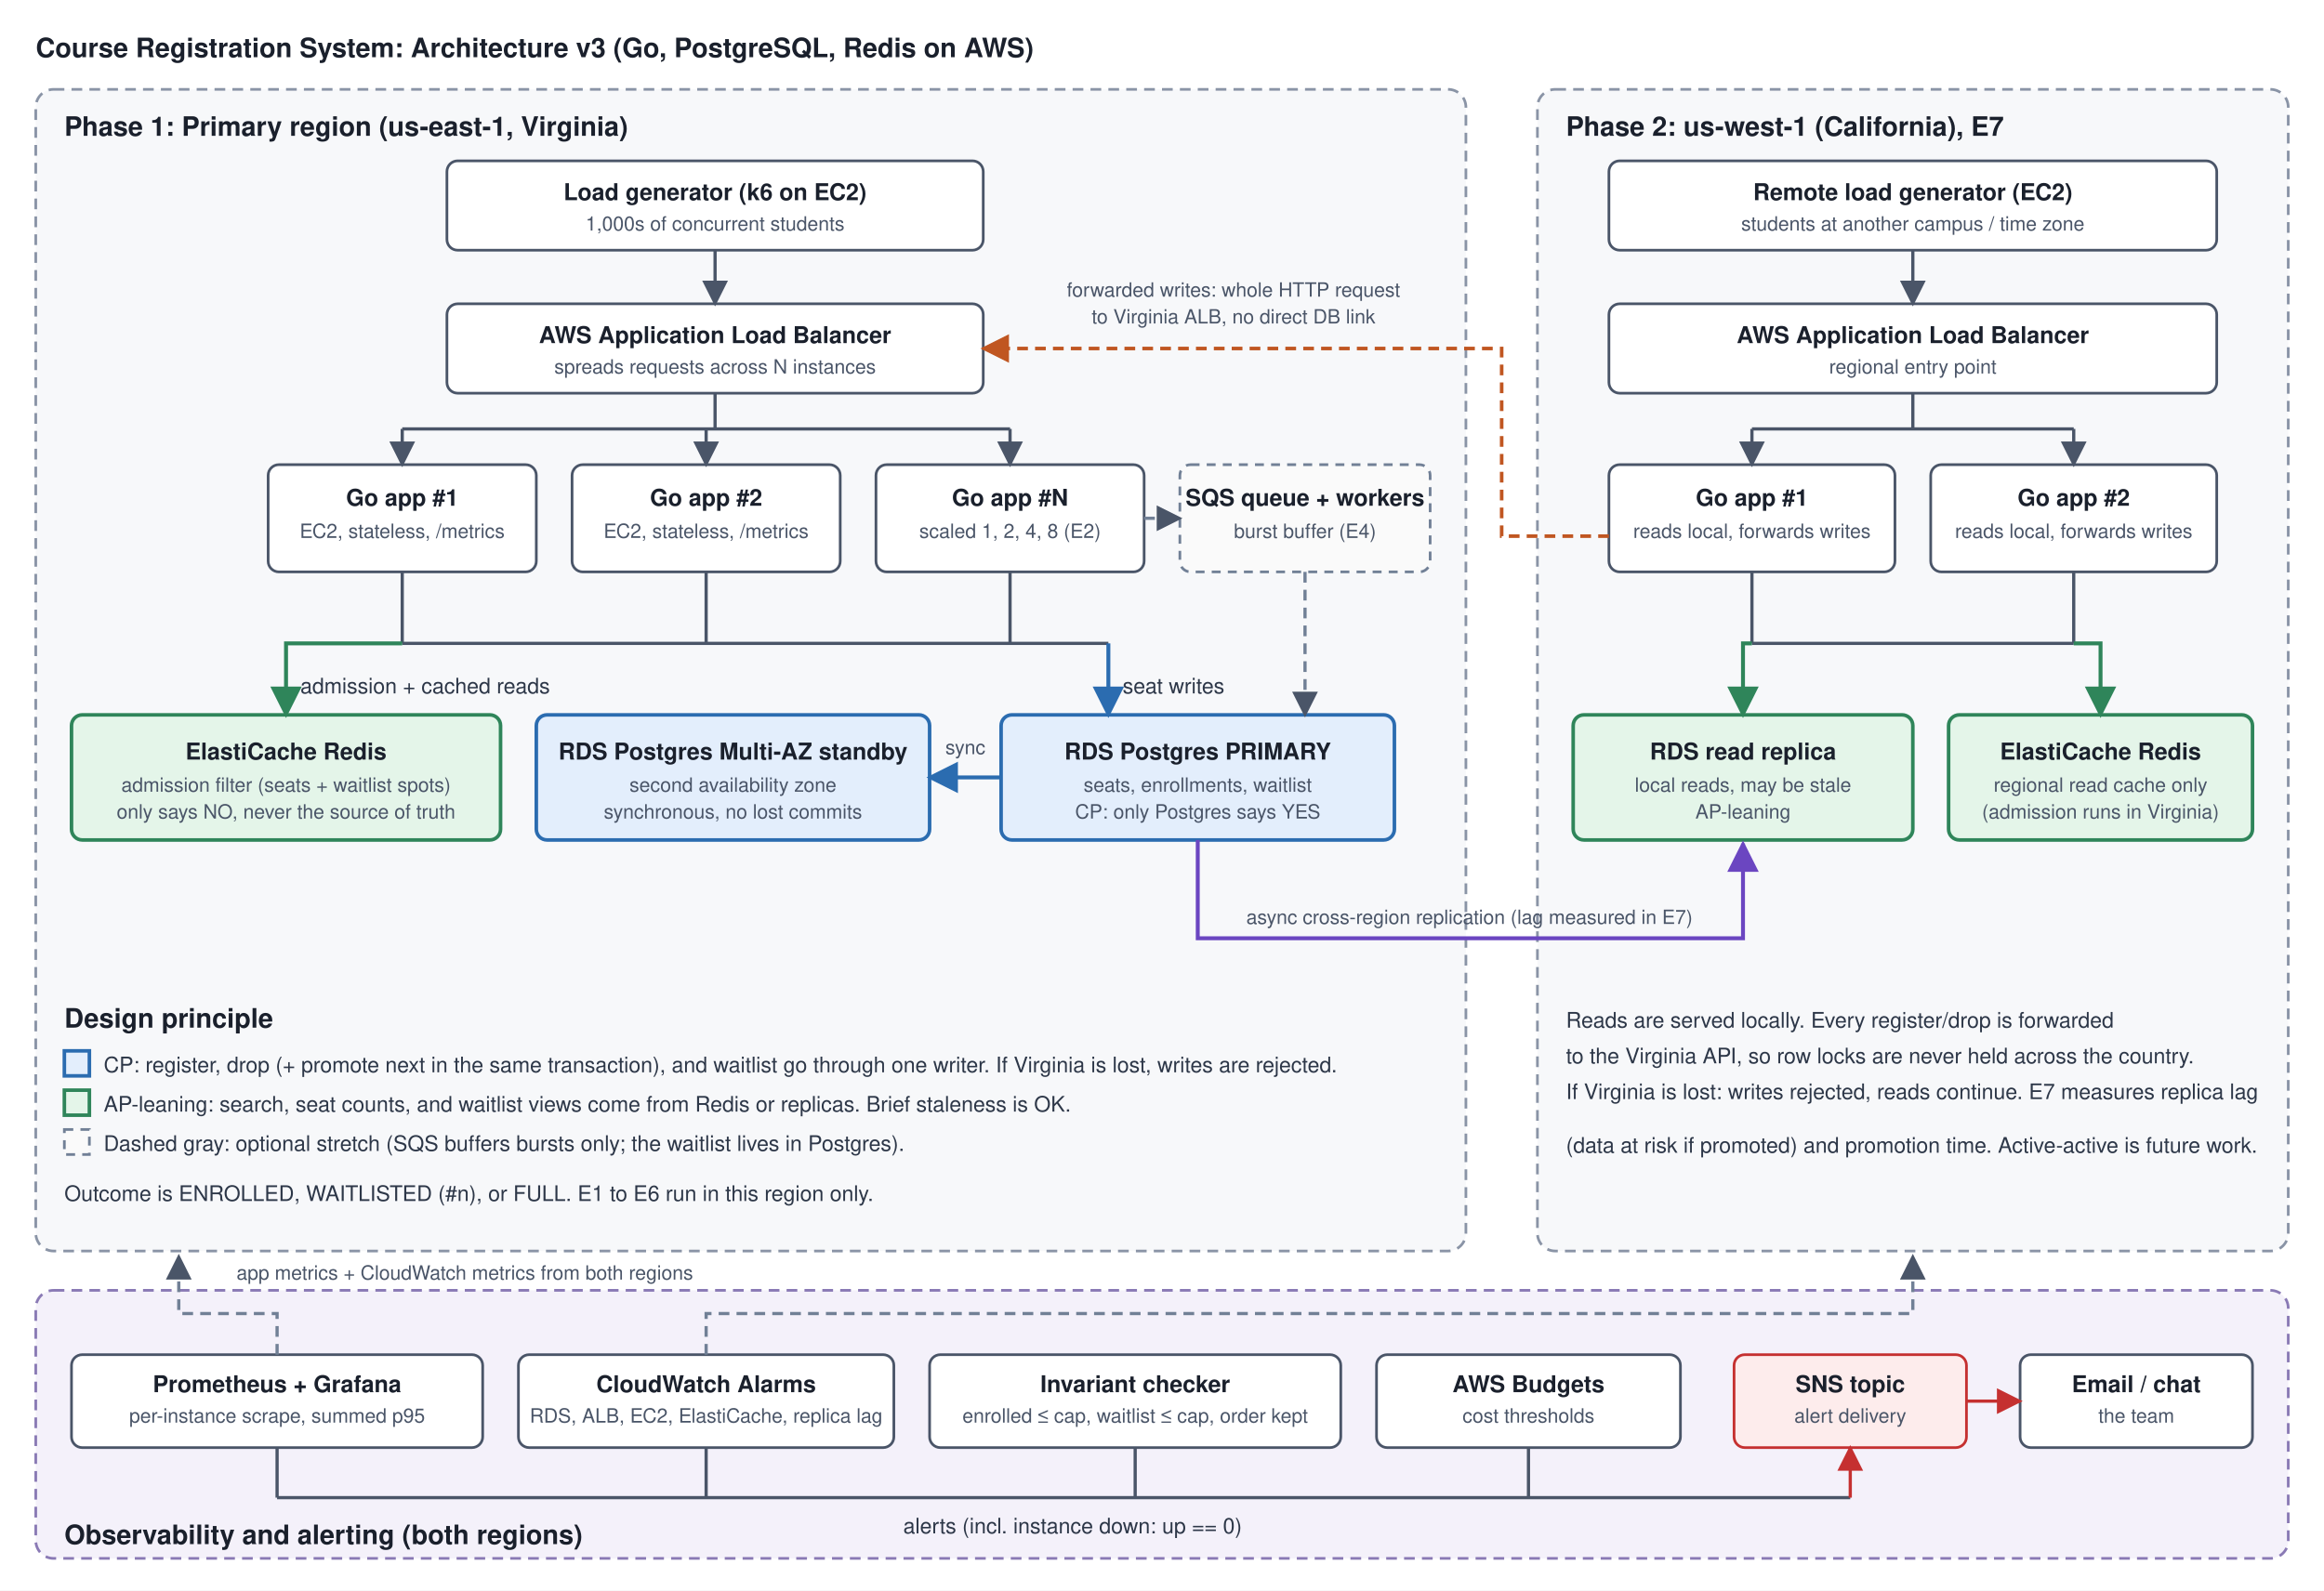
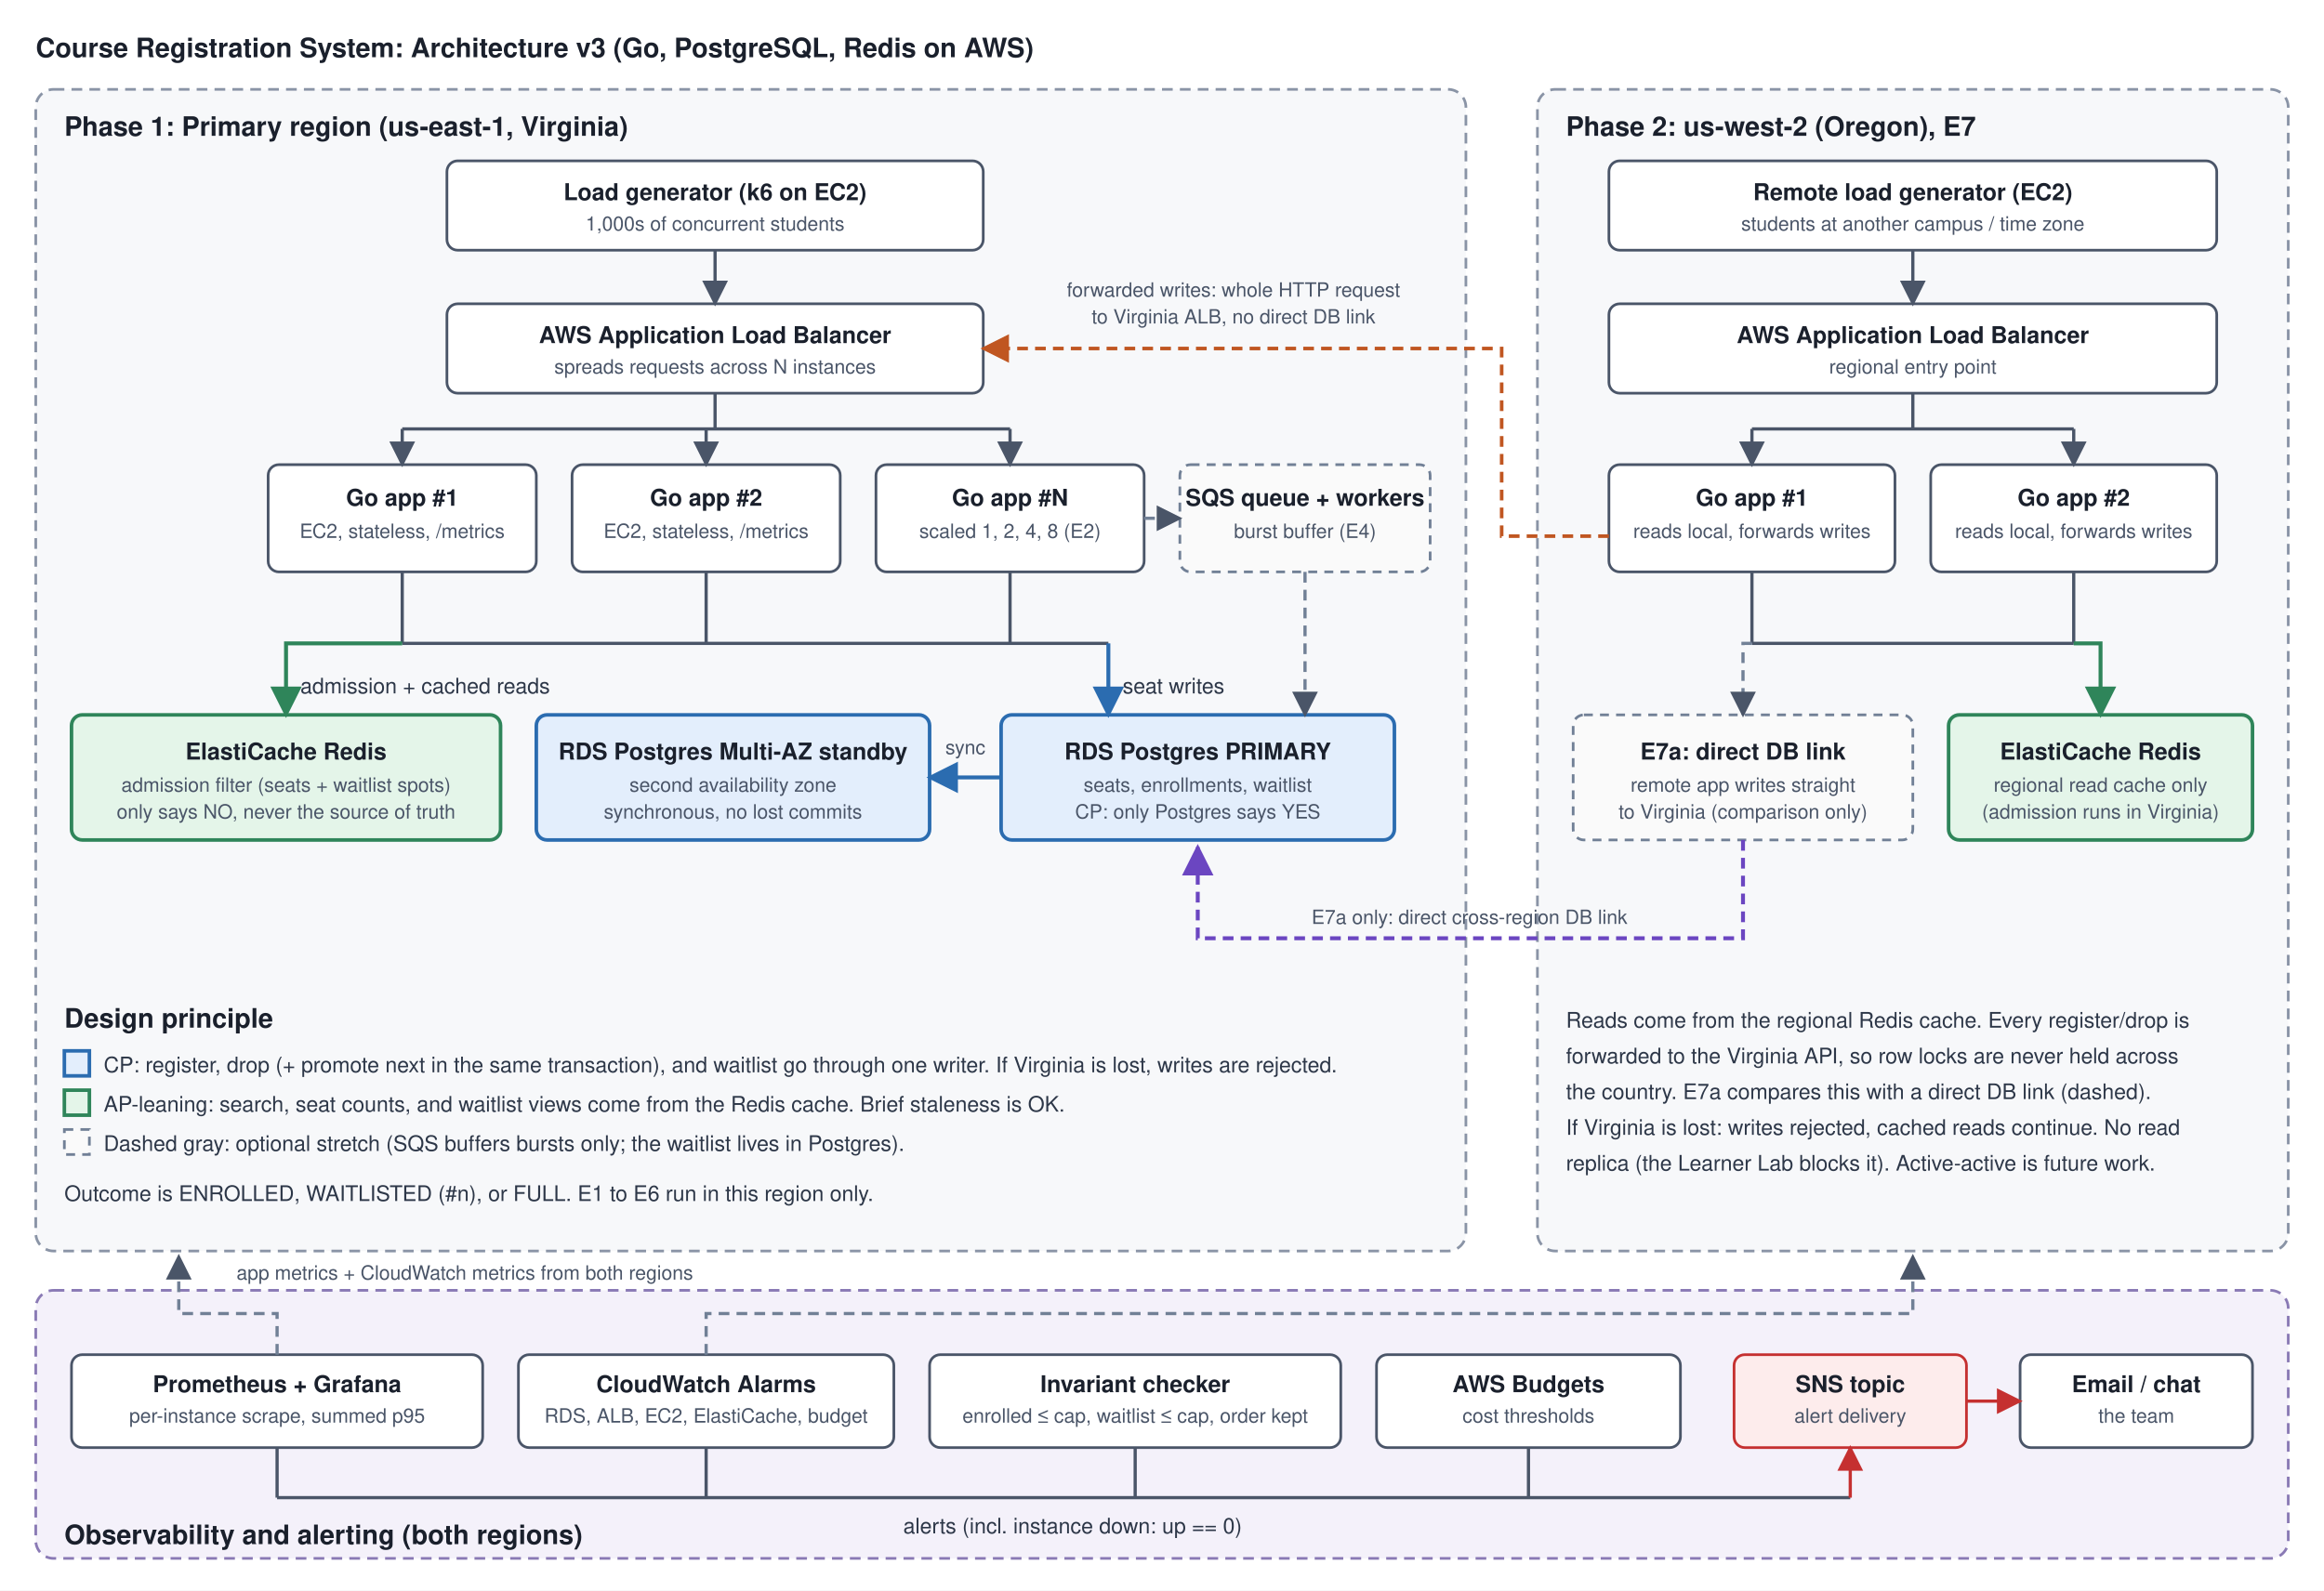
<svg xmlns="http://www.w3.org/2000/svg" viewBox="0 0 1300 890" width="1300" height="890" font-family="Helvetica, Arial, sans-serif">
  <defs>
    <style>
      .bg { fill: #ffffff; }
      .region { fill: #f7f8fa; stroke: #8a94a6; stroke-width: 1.5; stroke-dasharray: 6 4; }
      .obs { fill: #f4f1fa; stroke: #8a7ab5; stroke-width: 1.5; stroke-dasharray: 6 4; }
      .box { fill: #ffffff; stroke: #4a5568; stroke-width: 1.5; }
      .cp { fill: #e3eefc; stroke: #2b6cb0; stroke-width: 2; }
      .ap { fill: #e4f5e9; stroke: #2f855a; stroke-width: 2; }
      .stretch { fill: #fafafa; stroke: #718096; stroke-width: 1.5; stroke-dasharray: 5 4; }
      .alertbox { fill: #fdecec; stroke: #c53030; stroke-width: 1.5; }
      .t { font-size: 13px; fill: #1a202c; text-anchor: middle; }
      .tb { font-size: 13px; fill: #1a202c; text-anchor: middle; font-weight: bold; }
      .ts { font-size: 11px; fill: #4a5568; text-anchor: middle; }
      .tl { font-size: 15px; fill: #1a202c; font-weight: bold; }
      .tn { font-size: 12px; fill: #2d3748; }
      .line { stroke: #4a5568; stroke-width: 1.8; fill: none; marker-end: url(#arr); }
      .lineblue { stroke: #2b6cb0; stroke-width: 2.2; fill: none; marker-end: url(#arrb); }
      .linegreen { stroke: #2f855a; stroke-width: 2.2; fill: none; marker-end: url(#arrg); }
      .linedash { stroke: #718096; stroke-width: 1.8; fill: none; stroke-dasharray: 6 4; marker-end: url(#arr); }
      .linefwd { stroke: #c05621; stroke-width: 2; fill: none; stroke-dasharray: 6 4; marker-end: url(#arro); }
      .linerepl { stroke: #6b46c1; stroke-width: 2.2; fill: none; marker-end: url(#arrp); }
      .linered { stroke: #c53030; stroke-width: 1.8; fill: none; marker-end: url(#arrr); }
      .noarrow { stroke: #4a5568; stroke-width: 1.8; fill: none; }
    </style>
    <marker id="arr" viewBox="0 0 10 10" refX="9" refY="5" markerWidth="8" markerHeight="8" orient="auto-start-reverse">
      <path d="M0,0 L10,5 L0,10 z" fill="#4a5568" />
    </marker>
    <marker id="arrb" viewBox="0 0 10 10" refX="9" refY="5" markerWidth="8" markerHeight="8" orient="auto-start-reverse">
      <path d="M0,0 L10,5 L0,10 z" fill="#2b6cb0" />
    </marker>
    <marker id="arrg" viewBox="0 0 10 10" refX="9" refY="5" markerWidth="8" markerHeight="8" orient="auto-start-reverse">
      <path d="M0,0 L10,5 L0,10 z" fill="#2f855a" />
    </marker>
    <marker id="arro" viewBox="0 0 10 10" refX="9" refY="5" markerWidth="8" markerHeight="8" orient="auto-start-reverse">
      <path d="M0,0 L10,5 L0,10 z" fill="#c05621" />
    </marker>
    <marker id="arrp" viewBox="0 0 10 10" refX="9" refY="5" markerWidth="8" markerHeight="8" orient="auto-start-reverse">
      <path d="M0,0 L10,5 L0,10 z" fill="#6b46c1" />
    </marker>
    <marker id="arrr" viewBox="0 0 10 10" refX="9" refY="5" markerWidth="8" markerHeight="8" orient="auto-start-reverse">
      <path d="M0,0 L10,5 L0,10 z" fill="#c53030" />
    </marker>
  </defs>
  <rect class="bg" width="1300" height="890" />
  <text x="20" y="32" class="tl" font-size="18">Course Registration System: Architecture v3 (Go, PostgreSQL, Redis on AWS)</text>
  <rect class="region" x="20" y="50" width="800" height="650" rx="10" />
  <text x="36" y="76" class="tl">Phase 1: Primary region (us-east-1, Virginia)</text>
  <rect class="box" x="250" y="90" width="300" height="50" rx="6" />
  <text x="400" y="112" class="tb">Load generator (k6 on EC2)</text>
  <text x="400" y="129" class="ts">1,000s of concurrent students</text>
  <rect class="box" x="250" y="170" width="300" height="50" rx="6" />
  <text x="400" y="192" class="tb">AWS Application Load Balancer</text>
  <text x="400" y="209" class="ts">spreads requests across N instances</text>
  <rect class="box" x="150" y="260" width="150" height="60" rx="6" />
  <text x="225" y="283" class="tb">Go app #1</text>
  <text x="225" y="301" class="ts">EC2, stateless, /metrics</text>
  <rect class="box" x="320" y="260" width="150" height="60" rx="6" />
  <text x="395" y="283" class="tb">Go app #2</text>
  <text x="395" y="301" class="ts">EC2, stateless, /metrics</text>
  <rect class="box" x="490" y="260" width="150" height="60" rx="6" />
  <text x="565" y="283" class="tb">Go app #N</text>
  <text x="565" y="301" class="ts">scaled 1, 2, 4, 8 (E2)</text>
  <rect class="stretch" x="660" y="260" width="140" height="60" rx="6" />
  <text x="730" y="283" class="tb">SQS queue + workers</text>
  <text x="730" y="301" class="ts">burst buffer (E4)</text>
  <rect class="ap" x="40" y="400" width="240" height="70" rx="6" />
  <text x="160" y="425" class="tb">ElastiCache Redis</text>
  <text x="160" y="443" class="ts">admission filter (seats + waitlist spots)</text>
  <text x="160" y="458" class="ts">only says NO, never the source of truth</text>
  <rect class="cp" x="300" y="400" width="220" height="70" rx="6" />
  <text x="410" y="425" class="tb">RDS Postgres Multi-AZ standby</text>
  <text x="410" y="443" class="ts">second availability zone</text>
  <text x="410" y="458" class="ts">synchronous, no lost commits</text>
  <rect class="cp" x="560" y="400" width="220" height="70" rx="6" />
  <text x="670" y="425" class="tb">RDS Postgres PRIMARY</text>
  <text x="670" y="443" class="ts">seats, enrollments, waitlist</text>
  <text x="670" y="458" class="ts">CP: only Postgres says YES</text>
  <path class="line" d="M400,140 L400,170" />
  <path class="noarrow" d="M400,220 L400,240 M225,240 L565,240" />
  <path class="line" d="M225,240 L225,260" />
  <path class="line" d="M395,240 L395,260" />
  <path class="line" d="M565,240 L565,260" />
  <path class="noarrow" d="M225,320 L225,360 M395,320 L395,360 M565,320 L565,360 M225,360 L620,360" />
  <path class="linegreen" d="M225,360 L160,360 L160,400" />
  <path class="lineblue" d="M620,360 L620,400" />
  <text x="168" y="388" class="tn" fill="#2f855a">admission + cached reads</text>
  <text x="628" y="388" class="tn" fill="#2b6cb0">seat writes</text>
  <path class="linedash" d="M640,290 L660,290" />
  <path class="linedash" d="M730,320 L730,400" />
  <path class="lineblue" d="M560,435 L520,435" />
  <text x="540" y="422" class="ts">sync</text>
  <text x="36" y="575" class="tl" font-size="14">Design principle</text>
  <rect x="36" y="588" width="14" height="14" class="cp" />
  <text x="58" y="600" class="tn">CP: register, drop (+ promote next in the same transaction), and waitlist go through one writer. If Virginia is lost, writes are rejected.</text>
  <rect x="36" y="610" width="14" height="14" class="ap" />
-   <text x="58" y="622" class="tn">AP-leaning: search, seat counts, and waitlist views come from Redis or replicas. Brief staleness is OK.</text>
+   <text x="58" y="622" class="tn">AP-leaning: search, seat counts, and waitlist views come from the Redis cache. Brief staleness is OK.</text>
  <rect x="36" y="632" width="14" height="14" class="stretch" />
  <text x="58" y="644" class="tn">Dashed gray: optional stretch (SQS buffers bursts only; the waitlist lives in Postgres).</text>
  <text x="36" y="672" class="tn">Outcome is ENROLLED, WAITLISTED (#n), or FULL. E1 to E6 run in this region only.</text>
  <rect class="region" x="860" y="50" width="420" height="650" rx="10" />
-   <text x="876" y="76" class="tl">Phase 2: us-west-1 (California), E7</text>
+   <text x="876" y="76" class="tl">Phase 2: us-west-2 (Oregon), E7</text>
  <rect class="box" x="900" y="90" width="340" height="50" rx="6" />
  <text x="1070" y="112" class="tb">Remote load generator (EC2)</text>
  <text x="1070" y="129" class="ts">students at another campus / time zone</text>
  <rect class="box" x="900" y="170" width="340" height="50" rx="6" />
  <text x="1070" y="192" class="tb">AWS Application Load Balancer</text>
  <text x="1070" y="209" class="ts">regional entry point</text>
  <rect class="box" x="900" y="260" width="160" height="60" rx="6" />
  <text x="980" y="283" class="tb">Go app #1</text>
  <text x="980" y="301" class="ts">reads local, forwards writes</text>
  <rect class="box" x="1080" y="260" width="160" height="60" rx="6" />
  <text x="1160" y="283" class="tb">Go app #2</text>
  <text x="1160" y="301" class="ts">reads local, forwards writes</text>
-   <rect class="ap" x="880" y="400" width="190" height="70" rx="6" />
-   <text x="975" y="425" class="tb">RDS read replica</text>
-   <text x="975" y="443" class="ts">local reads, may be stale</text>
-   <text x="975" y="458" class="ts">AP-leaning</text>
+   <rect class="stretch" x="880" y="400" width="190" height="70" rx="6" />
+   <text x="975" y="425" class="tb">E7a: direct DB link</text>
+   <text x="975" y="443" class="ts">remote app writes straight</text>
+   <text x="975" y="458" class="ts">to Virginia (comparison only)</text>
  <rect class="ap" x="1090" y="400" width="170" height="70" rx="6" />
  <text x="1175" y="425" class="tb">ElastiCache Redis</text>
  <text x="1175" y="443" class="ts">regional read cache only</text>
  <text x="1175" y="458" class="ts">(admission runs in Virginia)</text>
  <path class="line" d="M1070,140 L1070,170" />
  <path class="noarrow" d="M1070,220 L1070,240 M980,240 L1160,240" />
  <path class="line" d="M980,240 L980,260" />
  <path class="line" d="M1160,240 L1160,260" />
  <path class="noarrow" d="M980,320 L980,360 M1160,320 L1160,360 M980,360 L1160,360" />
-   <path class="linegreen" d="M980,360 L975,360 L975,400" />
+   <path class="linedash" d="M980,360 L975,360 L975,400" />
  <path class="linegreen" d="M1160,360 L1175,360 L1175,400" />
  <path class="linefwd" d="M900,300 L840,300 L840,195 L550,195" />
  <text x="690" y="166" class="ts" fill="#c05621">forwarded writes: whole HTTP request</text>
  <text x="690" y="181" class="ts" fill="#c05621">to Virginia ALB, no direct DB link</text>
-   <text x="876" y="575" class="tn">Reads are served locally. Every register/drop is forwarded</text>
-   <text x="876" y="595" class="tn">to the Virginia API, so row locks are never held across the country.</text>
-   <text x="876" y="615" class="tn">If Virginia is lost: writes rejected, reads continue. E7 measures replica lag</text>
-   <text x="876" y="645" class="tn">(data at risk if promoted) and promotion time. Active-active is future work.</text>
+   <text x="876" y="575" class="tn">Reads come from the regional Redis cache. Every register/drop is</text>
+   <text x="876" y="595" class="tn">forwarded to the Virginia API, so row locks are never held across</text>
+   <text x="876" y="615" class="tn">the country. E7a compares this with a direct DB link (dashed).</text>
+   <text x="876" y="635" class="tn">If Virginia is lost: writes rejected, cached reads continue. No read</text>
+   <text x="876" y="655" class="tn">replica (the Learner Lab blocks it). Active-active is future work.</text>
  <rect class="obs" x="20" y="722" width="1260" height="150" rx="10" />
  <text x="36" y="864" class="tl">Observability and alerting (both regions)</text>
  <rect class="box" x="40" y="758" width="230" height="52" rx="6" />
  <text x="155" y="779" class="tb">Prometheus + Grafana</text>
  <text x="155" y="796" class="ts">per-instance scrape, summed p95</text>
  <rect class="box" x="290" y="758" width="210" height="52" rx="6" />
  <text x="395" y="779" class="tb">CloudWatch Alarms</text>
-   <text x="395" y="796" class="ts">RDS, ALB, EC2, ElastiCache, replica lag</text>
+   <text x="395" y="796" class="ts">RDS, ALB, EC2, ElastiCache, budget</text>
  <rect class="box" x="520" y="758" width="230" height="52" rx="6" />
  <text x="635" y="779" class="tb">Invariant checker</text>
  <text x="635" y="796" class="ts">enrolled ≤ cap, waitlist ≤ cap, order kept</text>
  <rect class="box" x="770" y="758" width="170" height="52" rx="6" />
  <text x="855" y="779" class="tb">AWS Budgets</text>
  <text x="855" y="796" class="ts">cost thresholds</text>
  <rect class="alertbox" x="970" y="758" width="130" height="52" rx="6" />
  <text x="1035" y="779" class="tb">SNS topic</text>
  <text x="1035" y="796" class="ts">alert delivery</text>
  <rect class="box" x="1130" y="758" width="130" height="52" rx="6" />
  <text x="1195" y="779" class="tb">Email / chat</text>
  <text x="1195" y="796" class="ts">the team</text>
  <path class="noarrow" d="M155,810 L155,838 M395,810 L395,838 M635,810 L635,838 M855,810 L855,838 M155,838 L1035,838" />
  <path class="linered" d="M1035,838 L1035,810" />
  <text x="600" y="858" class="tn" text-anchor="middle" fill="#c53030">alerts (incl. instance down: up == 0)</text>
  <path class="linered" d="M1100,784 L1130,784" />
  <path class="linedash" d="M155,758 L155,735 L100,735 L100,703" />
  <path class="linedash" d="M395,758 L395,735 L1070,735 L1070,703" />
  <text x="260" y="716" class="ts">app metrics + CloudWatch metrics from both regions</text>
-   <path class="linerepl" d="M670,470 L670,525 L975,525 L975,472" />
-   <text x="822" y="517" class="ts" fill="#6b46c1">async cross-region replication (lag measured in E7)</text>
+   <path class="linerepl" stroke-dasharray="6 4" d="M975,470 L975,525 L670,525 L670,474" />
+   <text x="822" y="517" class="ts" fill="#6b46c1">E7a only: direct cross-region DB link</text>
</svg>
